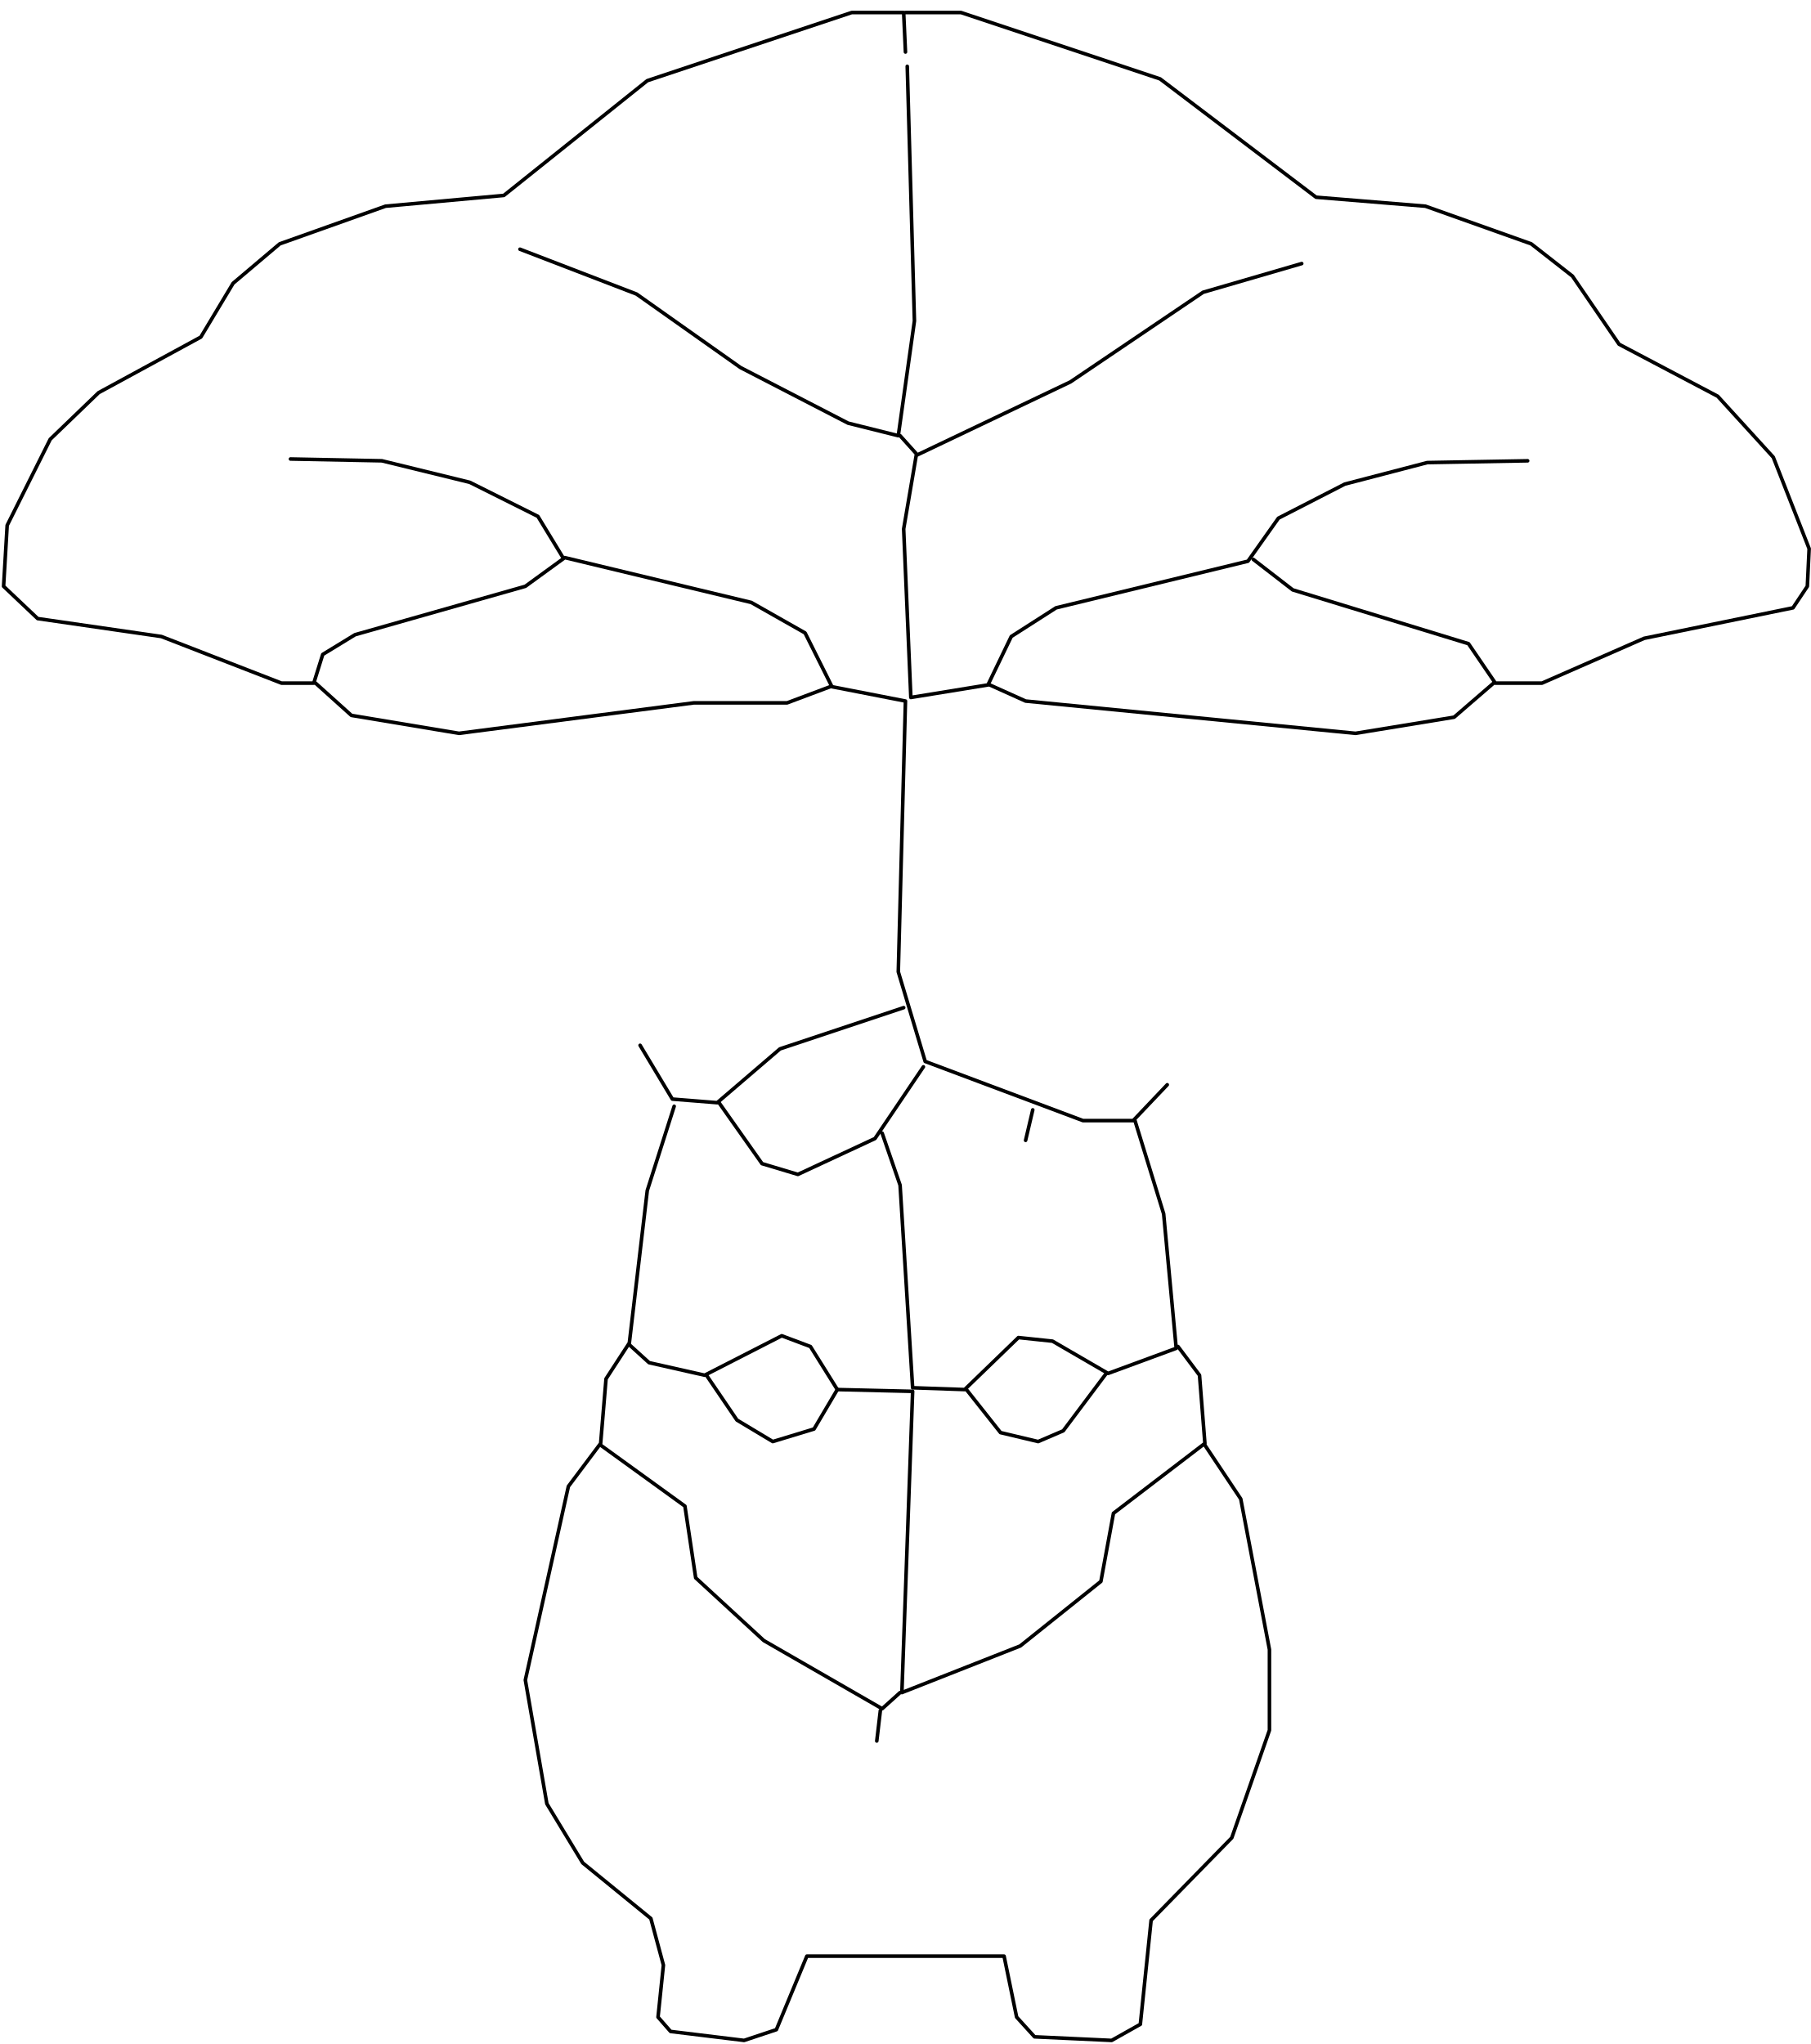
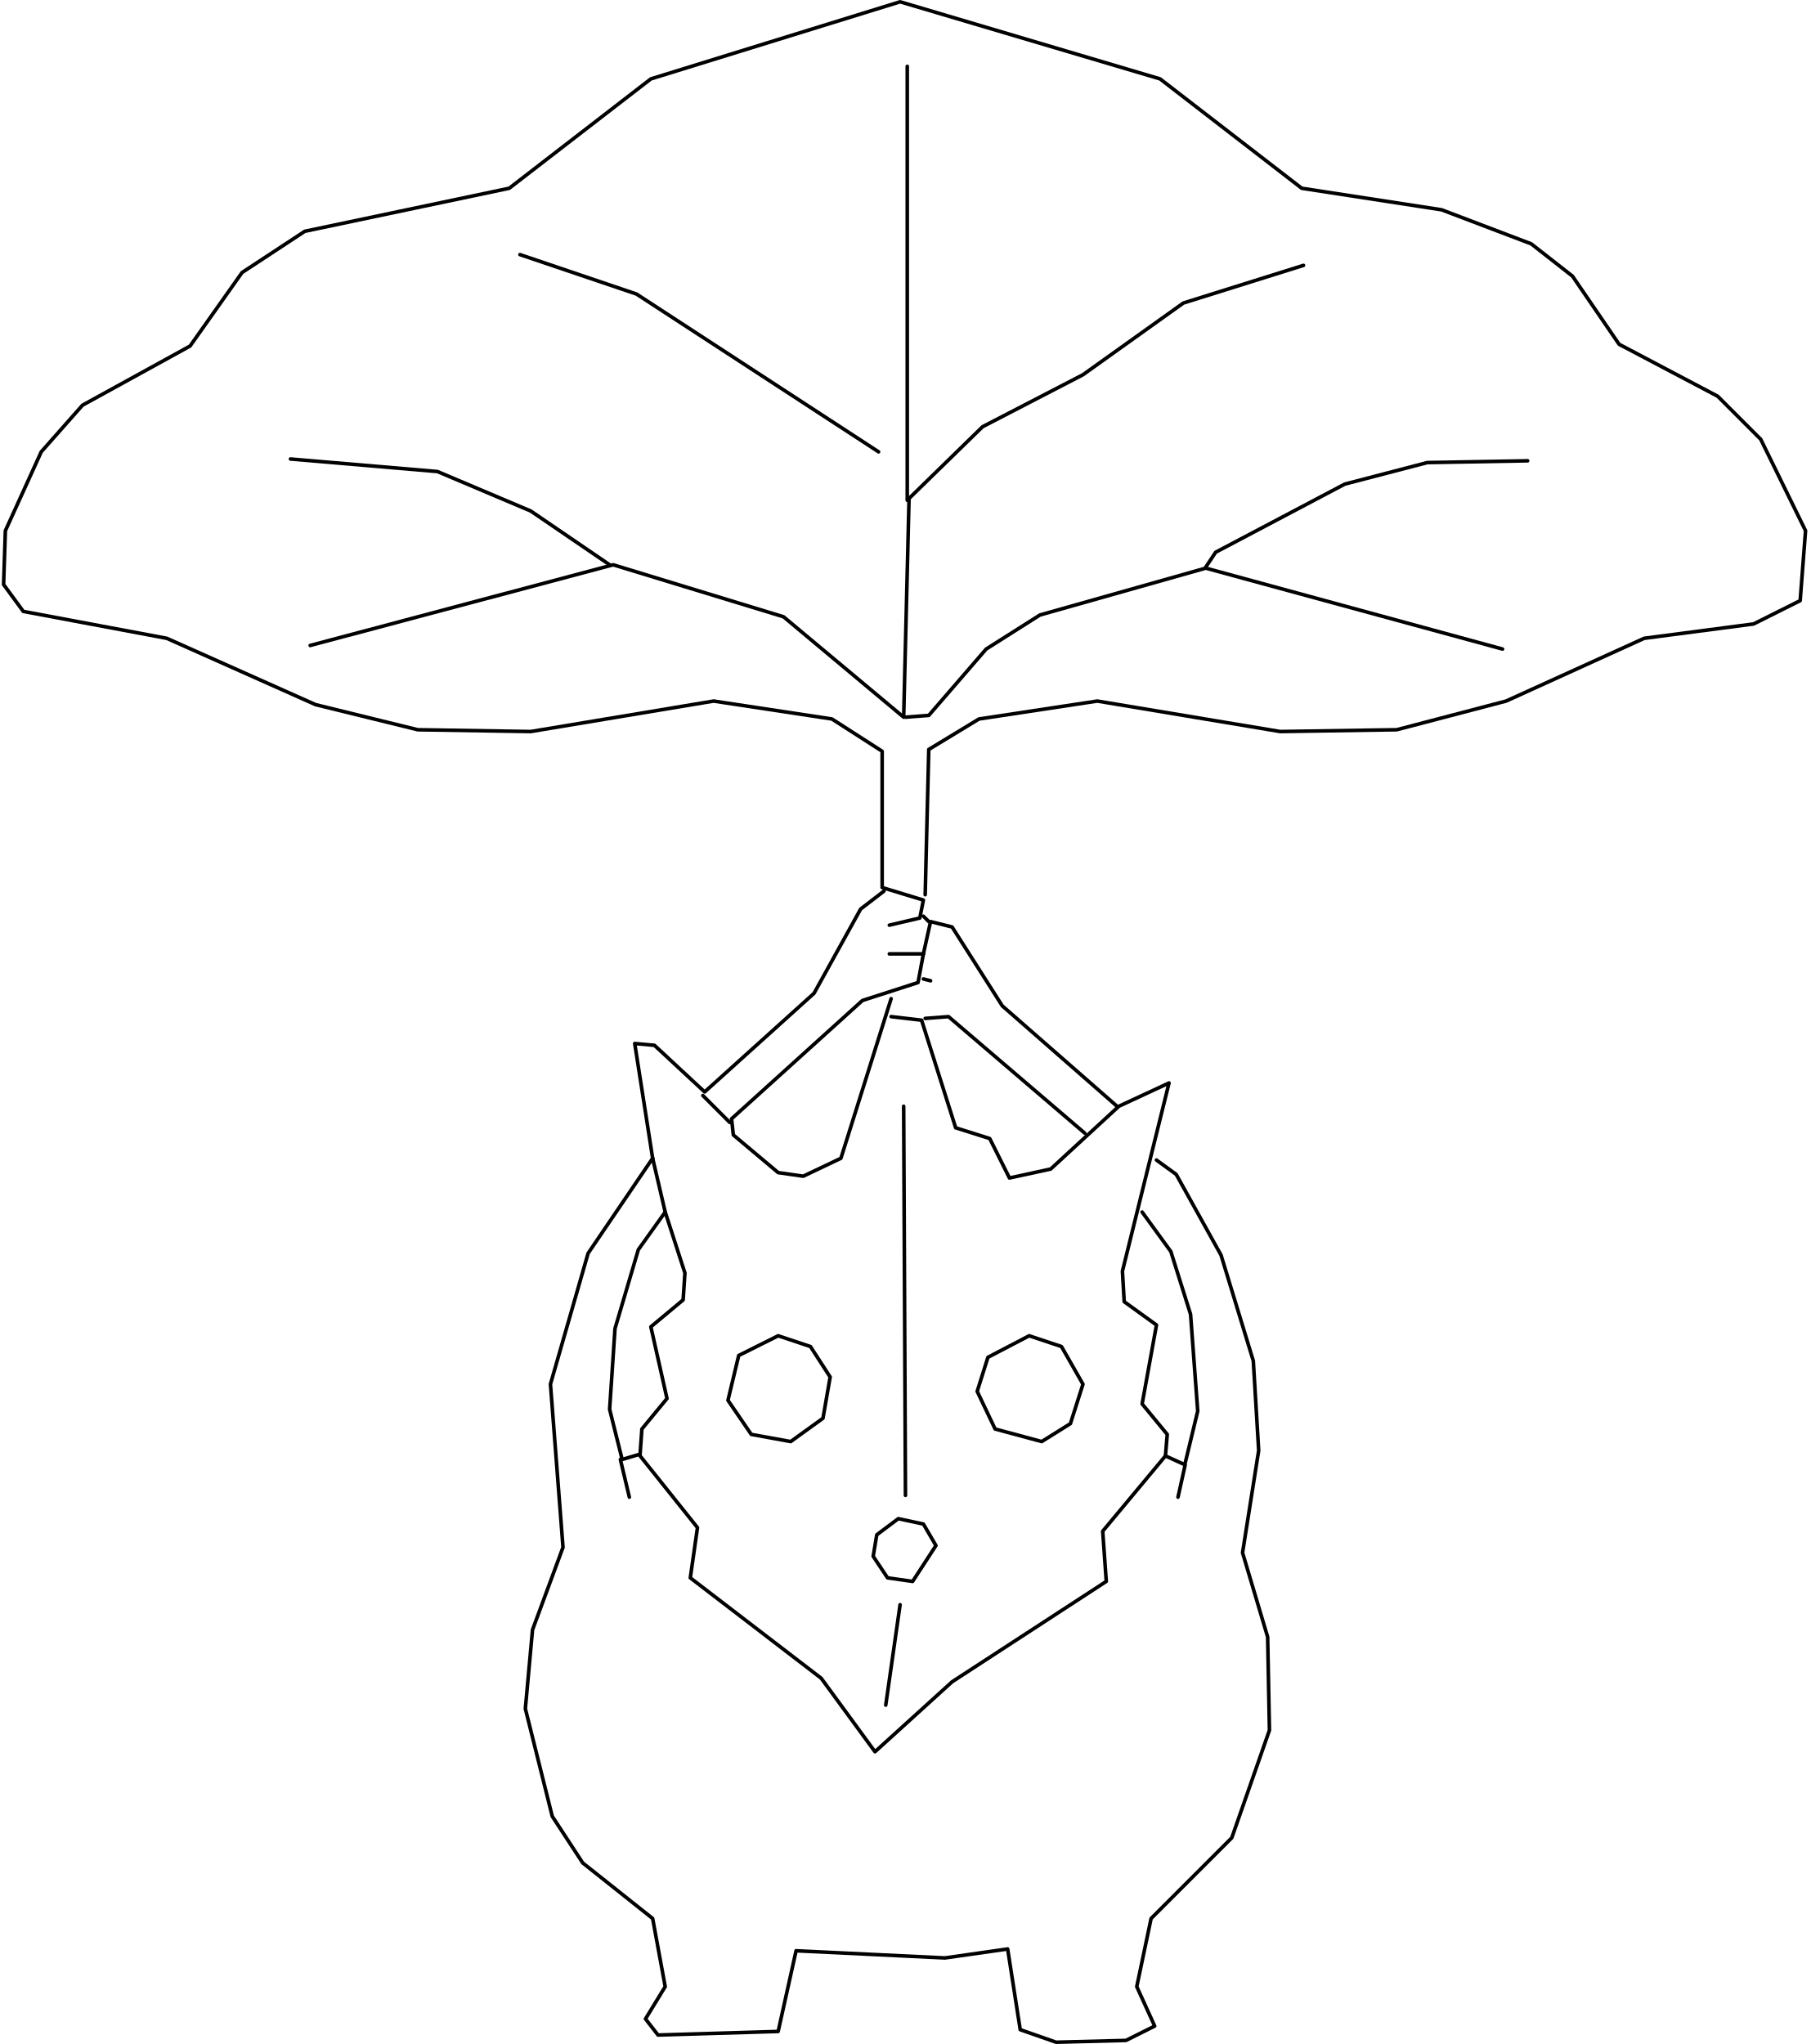
- <svg xmlns="http://www.w3.org/2000/svg" viewBox="0 0 1010.00 1140.00" data-anchor="579.00,1139.00" data-source="Korok porte feuille classique.png">
+ <svg xmlns="http://www.w3.org/2000/svg" viewBox="0 0 1010.00 1140.00" data-anchor="502.00,1139.00" data-source="Korok porte feuille classique.png">
  <g fill="none" stroke="#000" stroke-width="2" stroke-linecap="round" stroke-linejoin="round">
-     <path d="M505.00,29.00L504.00,7.00L475.00,7.00L361.00,45.00L281.00,109.00L215.00,115.00L156.00,136.00L130.00,158.00L112.00,188.00L55.00,219.00L28.00,245.00L4.00,293.00L2.00,327.00L21.00,345.00L90.00,355.00L157.00,381.00L175.00,381.00L180.00,365.00L198.00,354.00L293.00,327.00L315.00,311.00L419.00,336.00L449.00,353.00L464.00,383.00L505.00,391.00L501.00,542.00L516.00,592.00L604.00,625.00L632.00,625.00L651.00,605.00" />
-     <path d="M505.00,7.00L536.00,7.00L647.00,44.00L734.00,110.00L795.00,115.00L854.00,136.00L877.00,154.00L903.00,192.00L958.00,221.00L989.00,255.00L1009.00,306.00L1008.00,327.00L1000.00,339.00L917.00,356.00L860.00,381.00L834.00,381.00L819.00,359.00L721.00,329.00L699.00,312.00" />
-     <path d="M726.00,147.00L671.00,163.00L597.00,213.00L511.00,254.00L504.00,295.00L508.00,389.00L551.00,382.00L564.00,355.00L589.00,339.00L696.00,313.00L713.00,289.00L750.00,270.00L796.00,258.00L852.00,257.00" />
-     <path d="M162.00,256.00L213.00,257.00L262.00,269.00L300.00,288.00L314.00,311.00" />
-     <path d="M176.00,381.00L196.00,399.00L256.00,409.00L387.00,392.00L439.00,392.00L463.00,383.00" />
-     <path d="M833.00,381.00L811.00,400.00L756.00,409.00L572.00,391.00L552.00,382.00" />
-     <path d="M504.00,562.00L435.00,585.00L400.00,615.00L375.00,613.00L357.00,583.00" />
-     <path d="M401.00,615.00L425.00,649.00L445.00,655.00L488.00,635.00L515.00,595.00" />
-     <path d="M633.00,625.00L649.00,677.00L656.00,752.00L618.00,766.00L587.00,748.00L568.00,746.00L538.00,775.00L509.00,774.00L502.00,661.00L492.00,632.00" />
-     <path d="M657.00,751.00L669.00,767.00L672.00,805.00L621.00,844.00L614.00,882.00L569.00,918.00L503.00,944.00L509.00,776.00L467.00,775.00" />
-     <path d="M539.00,775.00L558.00,799.00L579.00,804.00L593.00,798.00L617.00,766.00" />
-     <path d="M672.00,806.00L692.00,836.00L708.00,920.00L708.00,965.00L687.00,1025.00L642.00,1071.00L636.00,1129.00L620.00,1138.00L577.00,1136.00L567.00,1125.00L560.00,1091.00L450.00,1091.00L433.00,1132.00L415.00,1138.00L374.00,1133.00L367.00,1125.00L370.00,1096.00L363.00,1070.00L325.00,1039.00L305.00,1006.00L293.00,937.00L317.00,829.00L335.00,805.00L338.00,769.00L351.00,749.00L361.00,664.00L376.00,617.00" />
-     <path d="M335.00,806.00L382.00,840.00L388.00,880.00L426.00,915.00L492.00,953.00L502.00,944.00" />
-     <path d="M491.00,954.00L489.00,971.00" />
-     <path d="M506.00,37.00L510.00,179.00L501.00,243.00L473.00,236.00L413.00,205.00L355.00,164.00L290.00,139.00" />
-     <path d="M502.00,243.00L511.00,253.00" />
-     <path d="M576.00,619.00L572.00,636.00" />
-     <path d="M351.00,750.00L362.00,760.00L393.00,767.00L436.00,745.00L452.00,751.00L467.00,775.00" />
-     <path d="M394.00,767.00L411.00,792.00L431.00,804.00L454.00,797.00L467.00,775.00" />
+     <path d="M496.00,516.00L513.00,512.00L515.00,502.00L492.00,495.00L492.00,419.00L464.00,401.00L398.00,391.00L296.00,408.00L233.00,407.00L176.00,393.00L93.00,356.00L13.00,341.00L2.00,326.00L3.00,296.00L23.00,252.00L46.00,226.00L106.00,193.00L135.00,152.00L170.00,129.00L284.00,105.00L363.00,44.00L502.00,1.00L647.00,44.00L726.00,105.00L804.00,117.00L854.00,136.00L877.00,154.00L903.00,192.00L958.00,221.00L982.00,245.00L1007.00,296.00L1004.00,335.00L978.00,348.00L917.00,356.00L840.00,391.00L779.00,407.00L714.00,408.00L612.00,391.00L546.00,401.00L518.00,418.00L516.00,499.00" />
+     <path d="M493.00,497.00L480.00,507.00L454.00,554.00L393.00,609.00L365.00,583.00L354.00,582.00L364.00,646.00" />
+     <path d="M515.00,532.00L512.00,548.00L481.00,558.00L408.00,624.00L409.00,633.00L434.00,654.00L448.00,656.00L469.00,646.00L497.00,557.00" />
+     <path d="M515.00,546.00L519.00,547.00" />
+     <path d="M497.00,567.00L514.00,569.00L533.00,629.00L552.00,635.00L563.00,657.00L586.00,652.00L624.00,617.00L652.00,604.00L626.00,709.00L627.00,726.00L645.00,739.00L637.00,783.00L651.00,800.00L650.00,812.00" />
+     <path d="M392.00,611.00L407.00,626.00" />
+     <path d="M605.00,632.00L529.00,567.00L516.00,568.00" />
+     <path d="M364.00,646.00L328.00,699.00L307.00,772.00L314.00,863.00L297.00,909.00L293.00,953.00L308.00,1013.00L325.00,1039.00L364.00,1070.00L371.00,1108.00L360.00,1126.00L367.00,1135.00L434.00,1133.00L444.00,1088.00L527.00,1092.00L562.00,1087.00L569.00,1132.00L589.00,1139.00L628.00,1138.00L644.00,1130.00L634.00,1108.00L642.00,1070.00L687.00,1025.00L708.00,965.00L707.00,913.00L693.00,866.00L702.00,809.00L699.00,759.00L681.00,700.00L656.00,655.00L645.00,647.00" />
+     <path d="M506.00,37.00L506.00,279.00" />
+     <path d="M290.00,142.00L355.00,164.00L490.00,252.00" />
+     <path d="M727.00,148.00L660.00,169.00L604.00,209.00L548.00,238.00L507.00,278.00L504.00,400.00L437.00,344.00L342.00,315.00L173.00,360.00" />
+     <path d="M852.00,257.00L796.00,258.00L750.00,270.00L678.00,308.00L672.00,317.00L580.00,343.00L550.00,362.00L518.00,399.00L505.00,400.00" />
+     <path d="M162.00,256.00L244.00,263.00L296.00,285.00L340.00,315.00" />
+     <path d="M673.00,317.00L838.00,362.00" />
+     <path d="M515.00,511.00L518.00,514.00" />
+     <path d="M515.00,532.00L519.00,514.00L531.00,517.00L559.00,561.00L623.00,617.00" />
+     <path d="M515.00,532.00L496.00,532.00" />
+     <path d="M504.00,617.00L505.00,834.00" />
+     <path d="M364.00,646.00L371.00,676.00" />
+     <path d="M371.00,676.00L356.00,697.00L343.00,741.00L340.00,786.00L347.00,814.00L357.00,811.00L358.00,797.00L372.00,780.00L363.00,740.00L381.00,725.00L382.00,710.00L371.00,676.00" />
+     <path d="M357.00,812.00L389.00,852.00L385.00,880.00L458.00,936.00L488.00,977.00L531.00,938.00L617.00,882.00L615.00,854.00L650.00,812.00" />
+     <path d="M346.00,814.00L351.00,835.00" />
+     <path d="M637.00,676.00L653.00,698.00L664.00,733.00L668.00,787.00L661.00,816.00" />
+     <path d="M434.00,745.00L452.00,751.00L463.00,768.00L459.00,791.00L441.00,804.00L419.00,800.00L406.00,781.00L412.00,756.00L434.00,745.00" />
+     <path d="M574.00,745.00L592.00,751.00L604.00,772.00L597.00,794.00L581.00,804.00L555.00,797.00L545.00,776.00L551.00,757.00L574.00,745.00" />
+     <path d="M650.00,812.00L661.00,817.00L657.00,835.00" />
+     <path d="M501.00,847.00L515.00,850.00L522.00,862.00L509.00,882.00L495.00,880.00L487.00,868.00L489.00,856.00L501.00,847.00" />
+     <path d="M502.00,895.00L494.00,951.00" />
  </g>
</svg>
